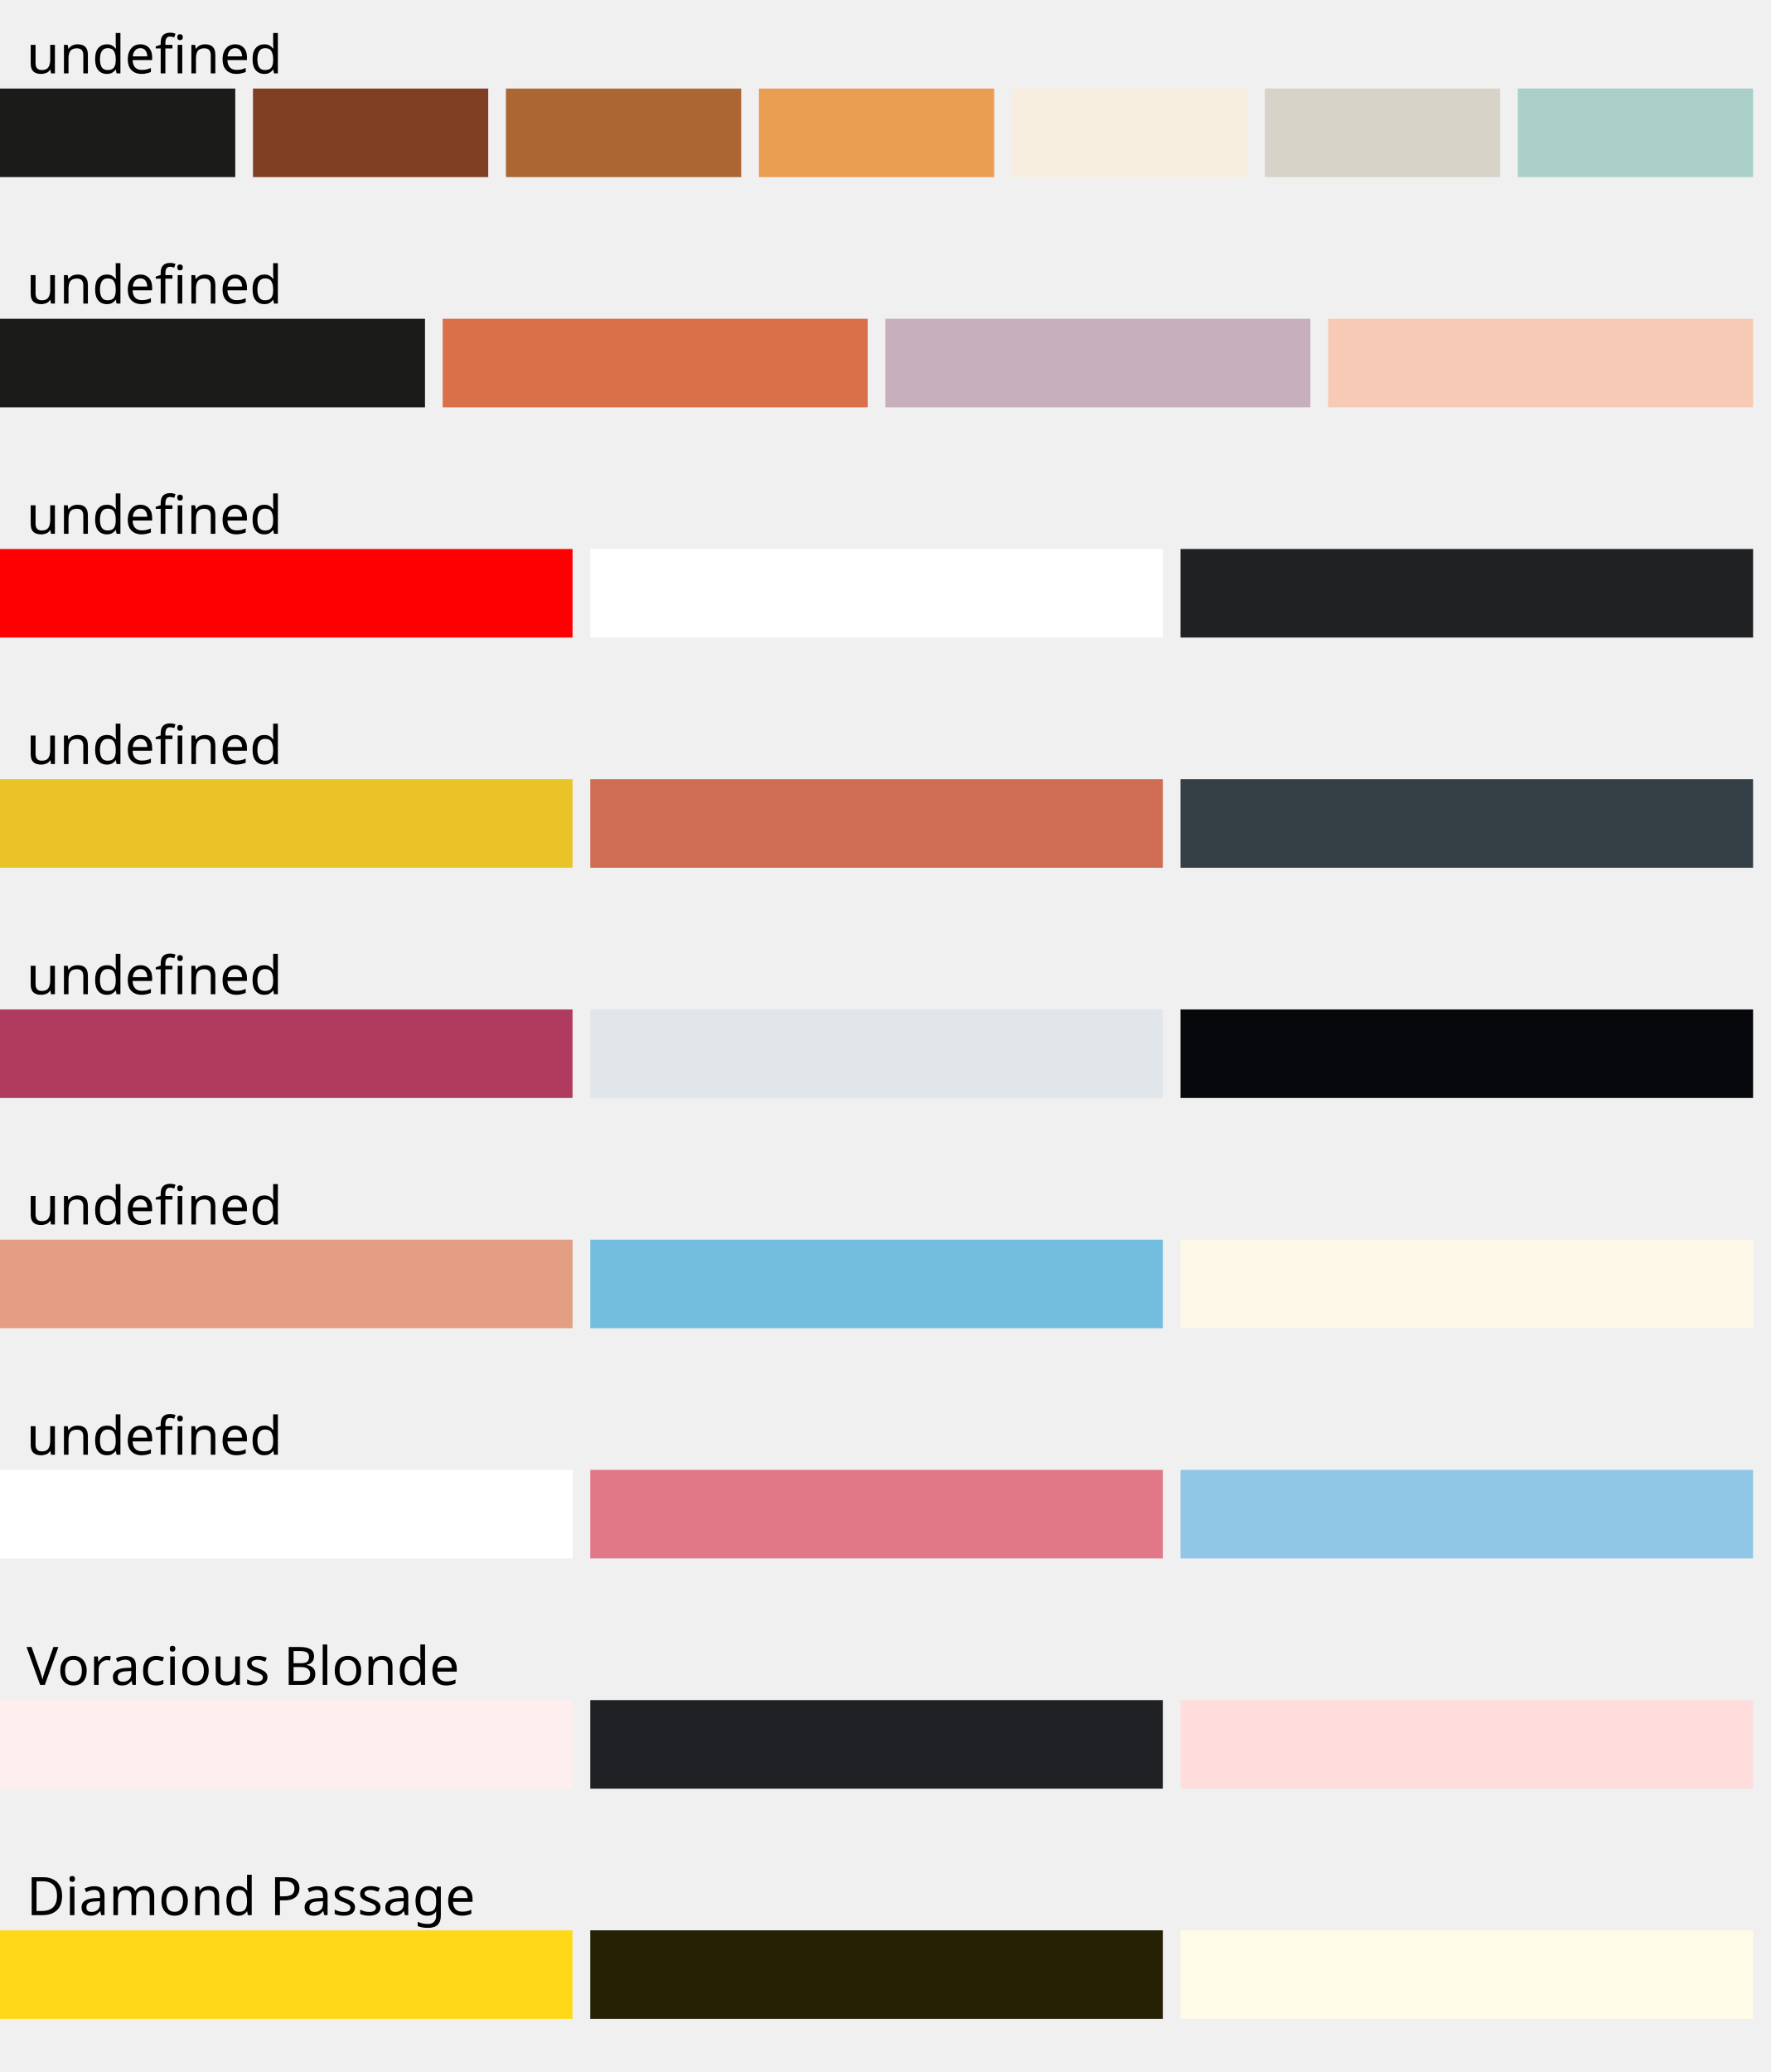
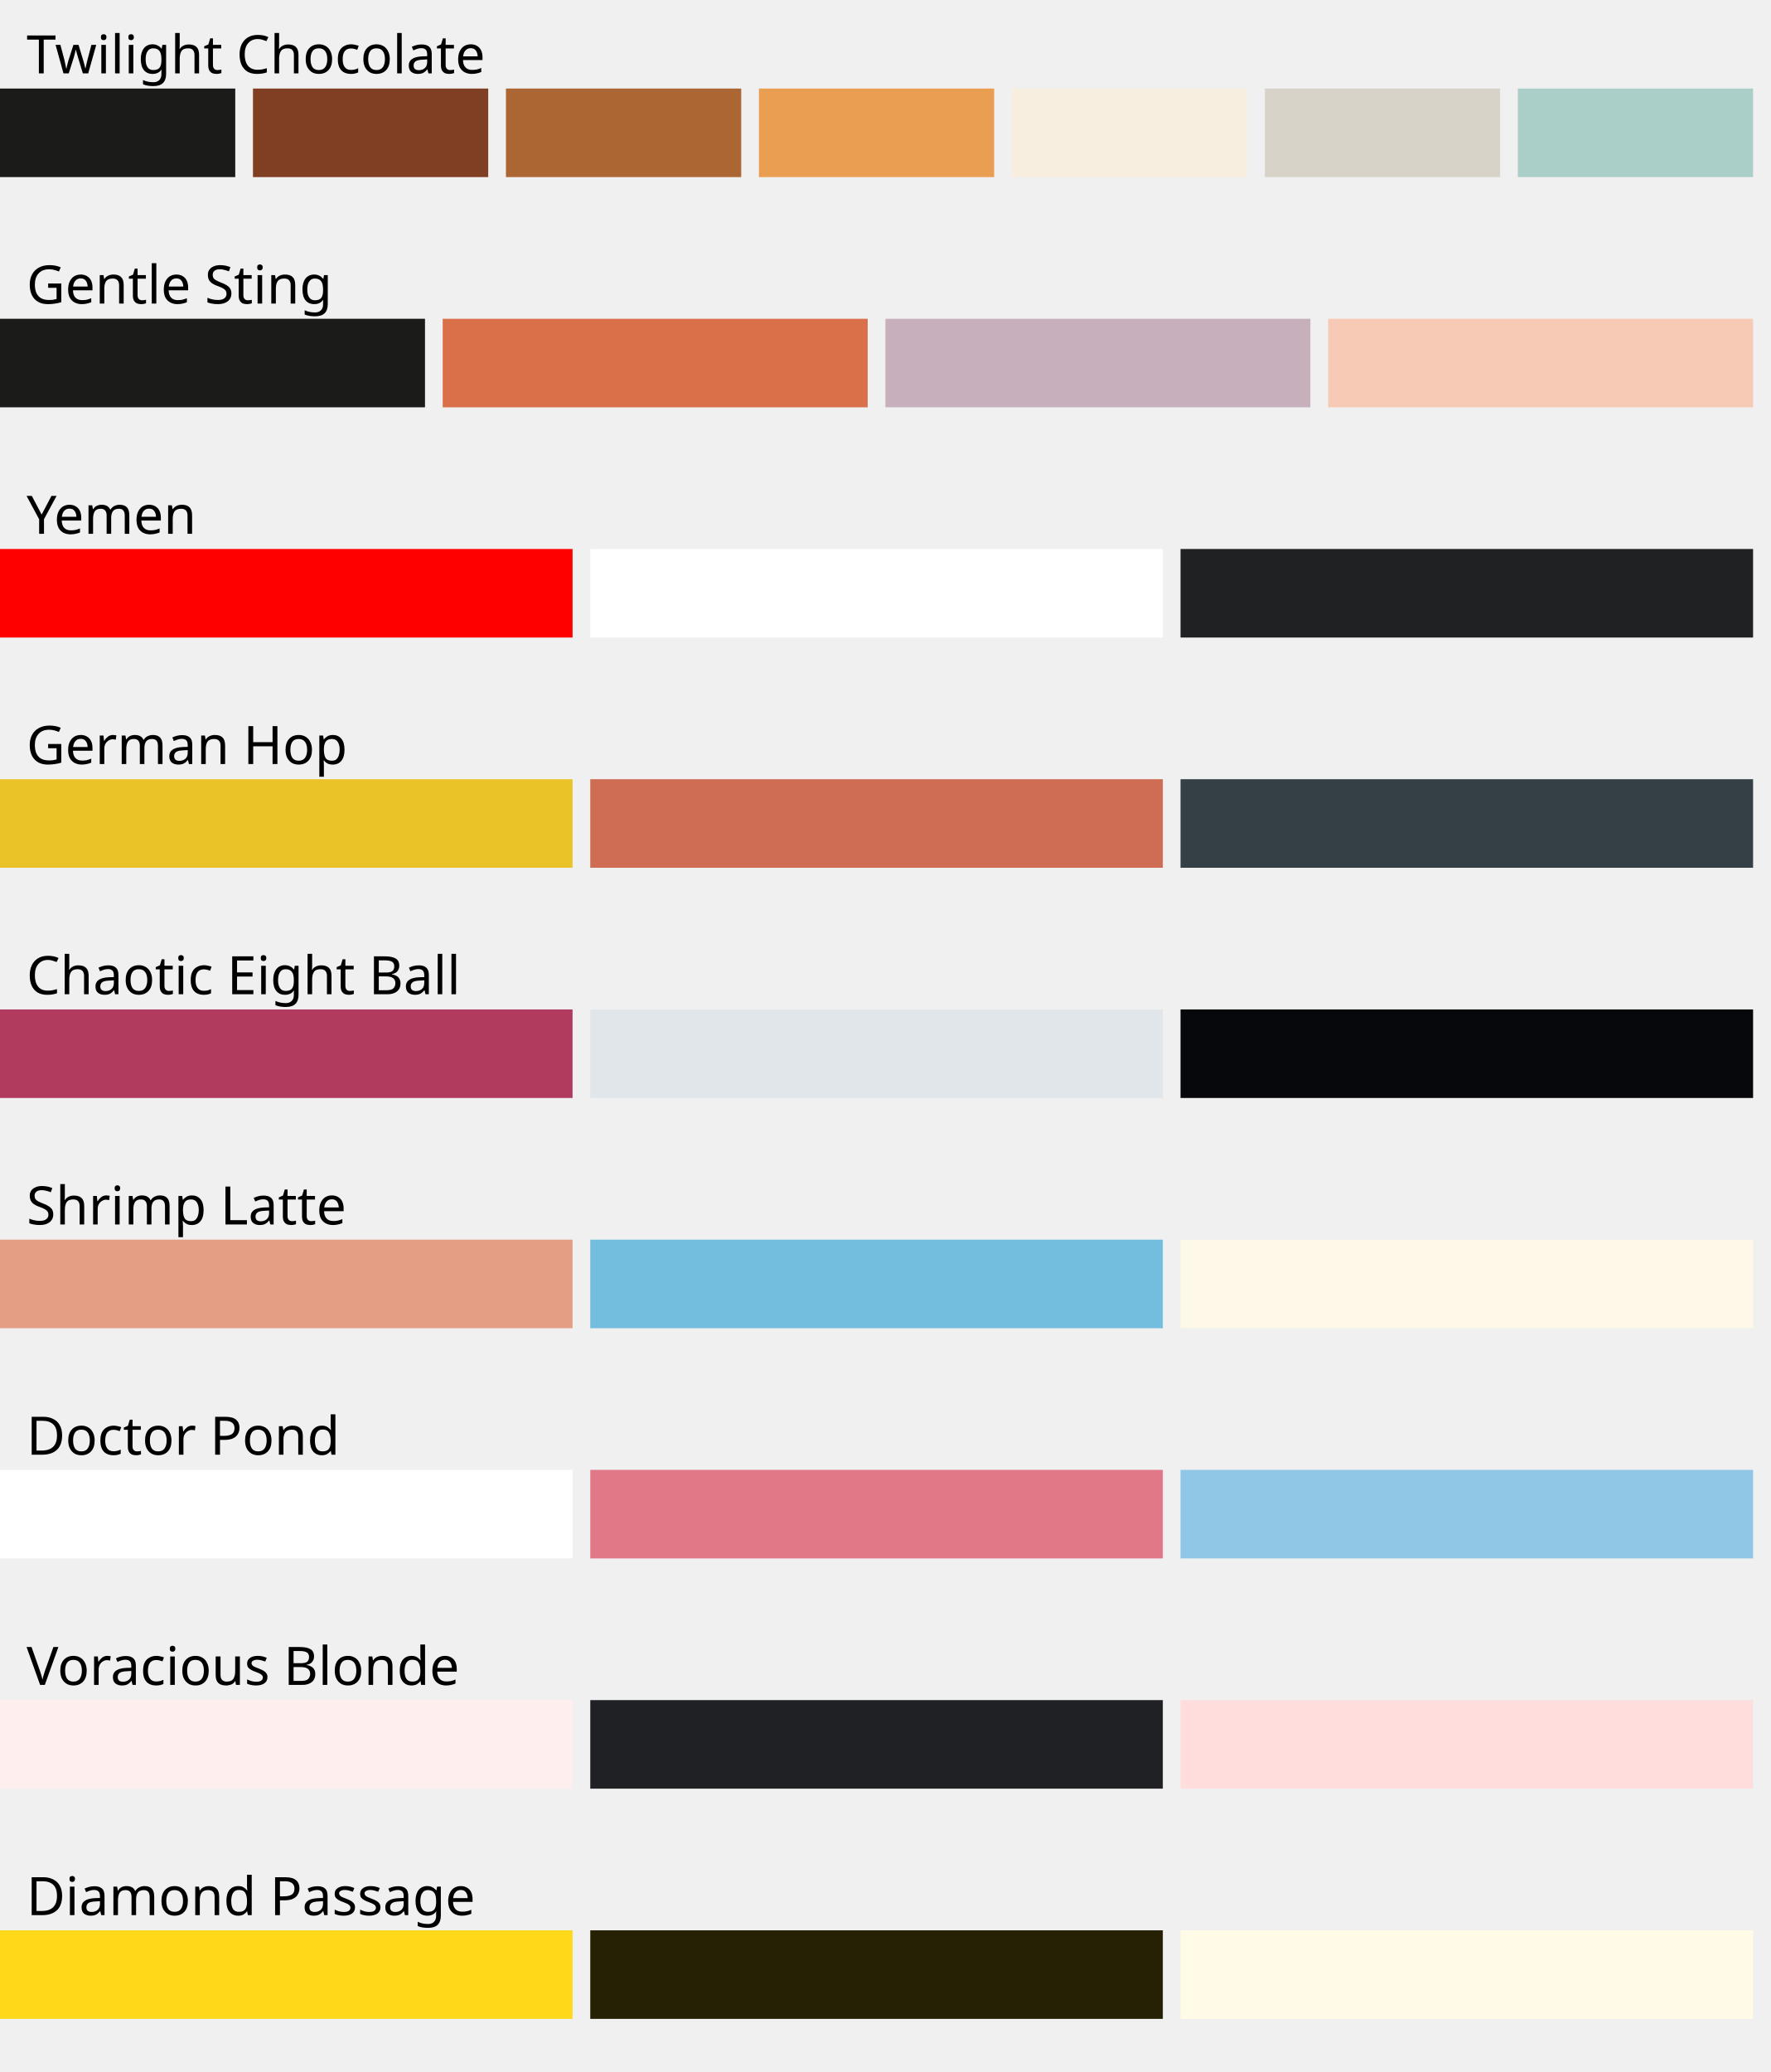
<svg xmlns="http://www.w3.org/2000/svg" viewBox="0 0 200 234">
  <style>
        text {
          font-family: sans-serif;
          font-size: 6px;
        }
      </style>
-   <text y="8.286" x="3">undefined</text>
+   <text y="8.286" x="3">Twilight Chocolate</text>
  <rect width="26.571" height="10" y="10" x="0" fill="#1b1b19" />
  <rect width="26.571" height="10" y="10" x="28.571" fill="#803e23" />
  <rect width="26.571" height="10" y="10" x="57.143" fill="#ac6633" />
  <rect width="26.571" height="10" y="10" x="85.714" fill="#ea9e52" />
  <rect width="26.571" height="10" y="10" x="114.286" fill="#f7eedf" />
  <rect width="26.571" height="10" y="10" x="142.857" fill="#d7d3c8" />
  <rect width="26.571" height="10" y="10" x="171.429" fill="#aacfc8" />
-   <text y="34.286" x="3">undefined</text>
+   <text y="34.286" x="3">Gentle Sting</text>
  <rect width="48" height="10" y="36" x="0" fill="#1b1b19" />
  <rect width="48" height="10" y="36" x="50" fill="#da704a" />
  <rect width="48" height="10" y="36" x="100" fill="#c8afbc" />
  <rect width="48" height="10" y="36" x="150" fill="#f6cab4" />
-   <text y="60.286" x="3">undefined</text>
+   <text y="60.286" x="3">Yemen</text>
  <rect width="64.667" height="10" y="62" x="0" fill="#ff0000" />
  <rect width="64.667" height="10" y="62" x="66.667" fill="#ffffff" />
  <rect width="64.667" height="10" y="62" x="133.333" fill="#202123" />
-   <text y="86.286" x="3">undefined</text>
+   <text y="86.286" x="3">German Hop</text>
  <rect width="64.667" height="10" y="88" x="0" fill="#eac328" />
  <rect width="64.667" height="10" y="88" x="66.667" fill="#ce6d54" />
  <rect width="64.667" height="10" y="88" x="133.333" fill="#354046" />
-   <text y="112.286" x="3">undefined</text>
+   <text y="112.286" x="3">Chaotic Eight Ball</text>
  <rect width="64.667" height="10" y="114" x="0" fill="#b03b5f" />
  <rect width="64.667" height="10" y="114" x="66.667" fill="#e1e6eb" />
  <rect width="64.667" height="10" y="114" x="133.333" fill="#07080b" />
-   <text y="138.286" x="3">undefined</text>
+   <text y="138.286" x="3">Shrimp Latte</text>
  <rect width="64.667" height="10" y="140" x="0" fill="#e39e84" />
  <rect width="64.667" height="10" y="140" x="66.667" fill="#73bede" />
  <rect width="64.667" height="10" y="140" x="133.333" fill="#fdf8e7" />
-   <text y="164.286" x="3">undefined</text>
+   <text y="164.286" x="3">Doctor Pond</text>
  <rect width="64.667" height="10" y="166" x="0" fill="#ffffff" />
  <rect width="64.667" height="10" y="166" x="66.667" fill="#e17887" />
  <rect width="64.667" height="10" y="166" x="133.333" fill="#90c6e6" />
  <text y="190.286" x="3">Voracious Blonde</text>
  <rect width="64.667" height="10" y="192" x="0" fill="#ffeeee" />
  <rect width="64.667" height="10" y="192" x="66.667" fill="#202125" />
  <rect width="64.667" height="10" y="192" x="133.333" fill="#ffdddd" />
  <text y="216.286" x="3">Diamond Passage</text>
  <rect width="64.667" height="10" y="218" x="0" fill="#ffd919" />
  <rect width="64.667" height="10" y="218" x="66.667" fill="#262104" />
  <rect width="64.667" height="10" y="218" x="133.333" fill="#fffbe6" />
</svg>
